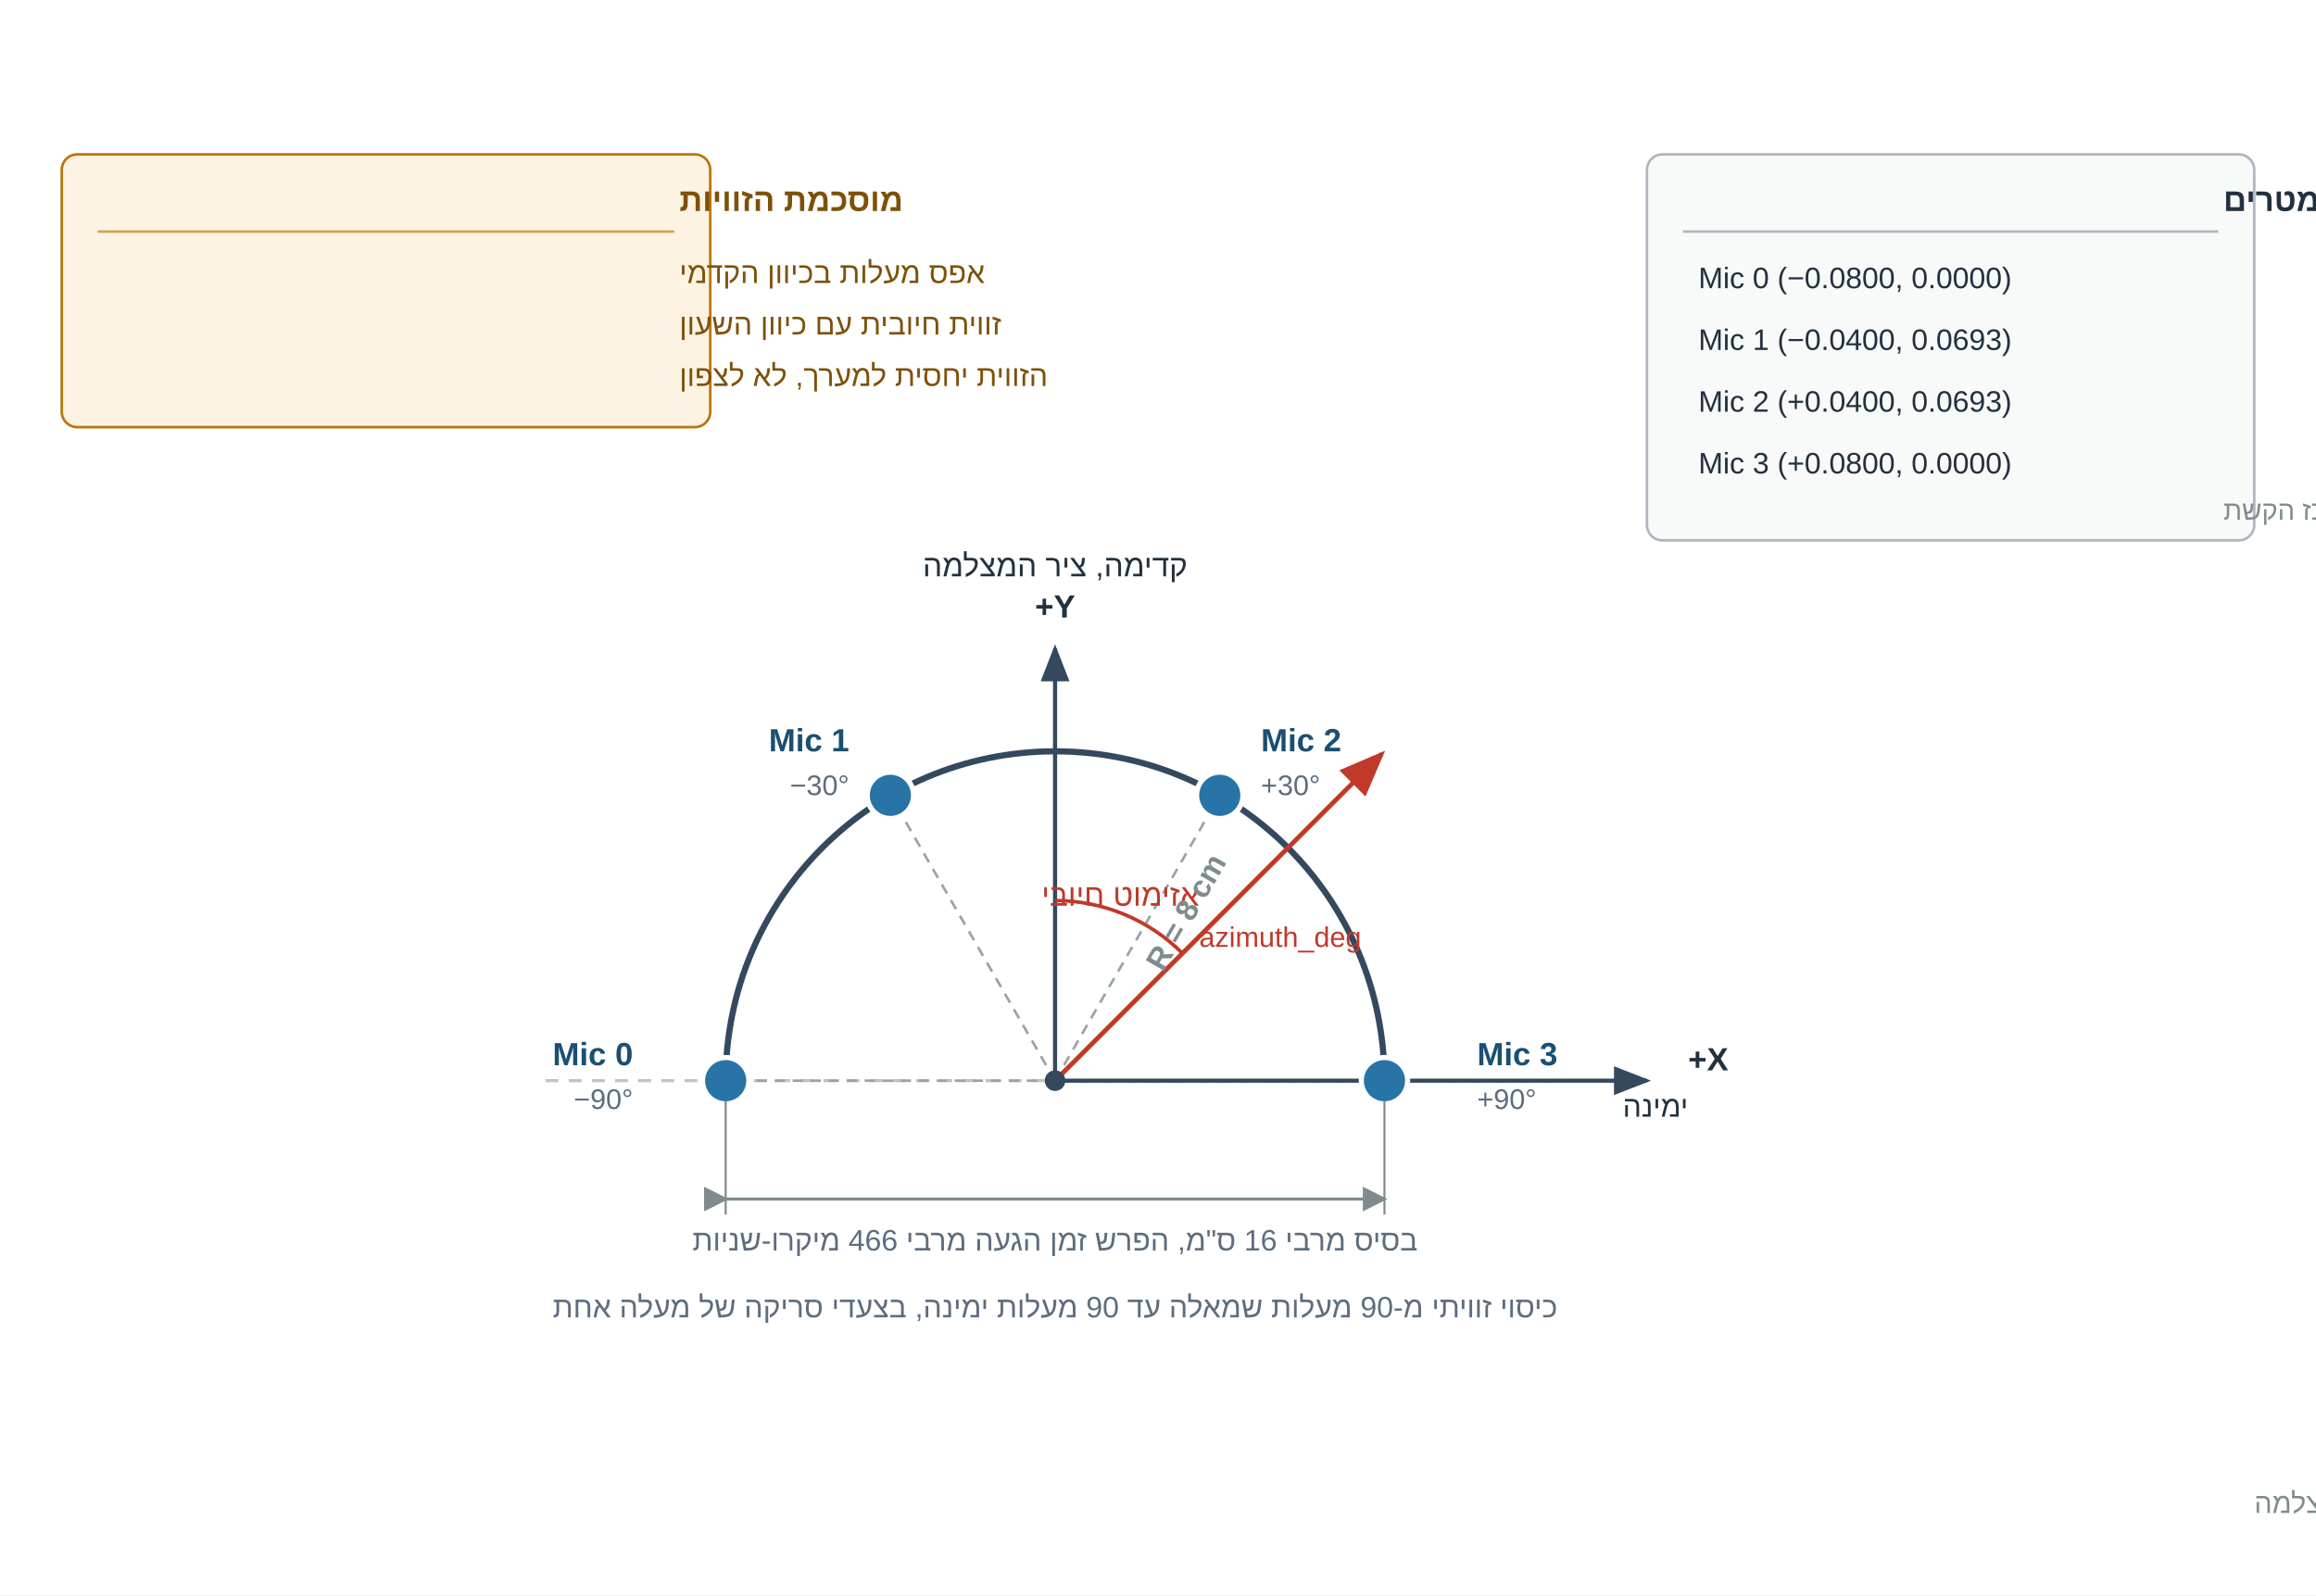
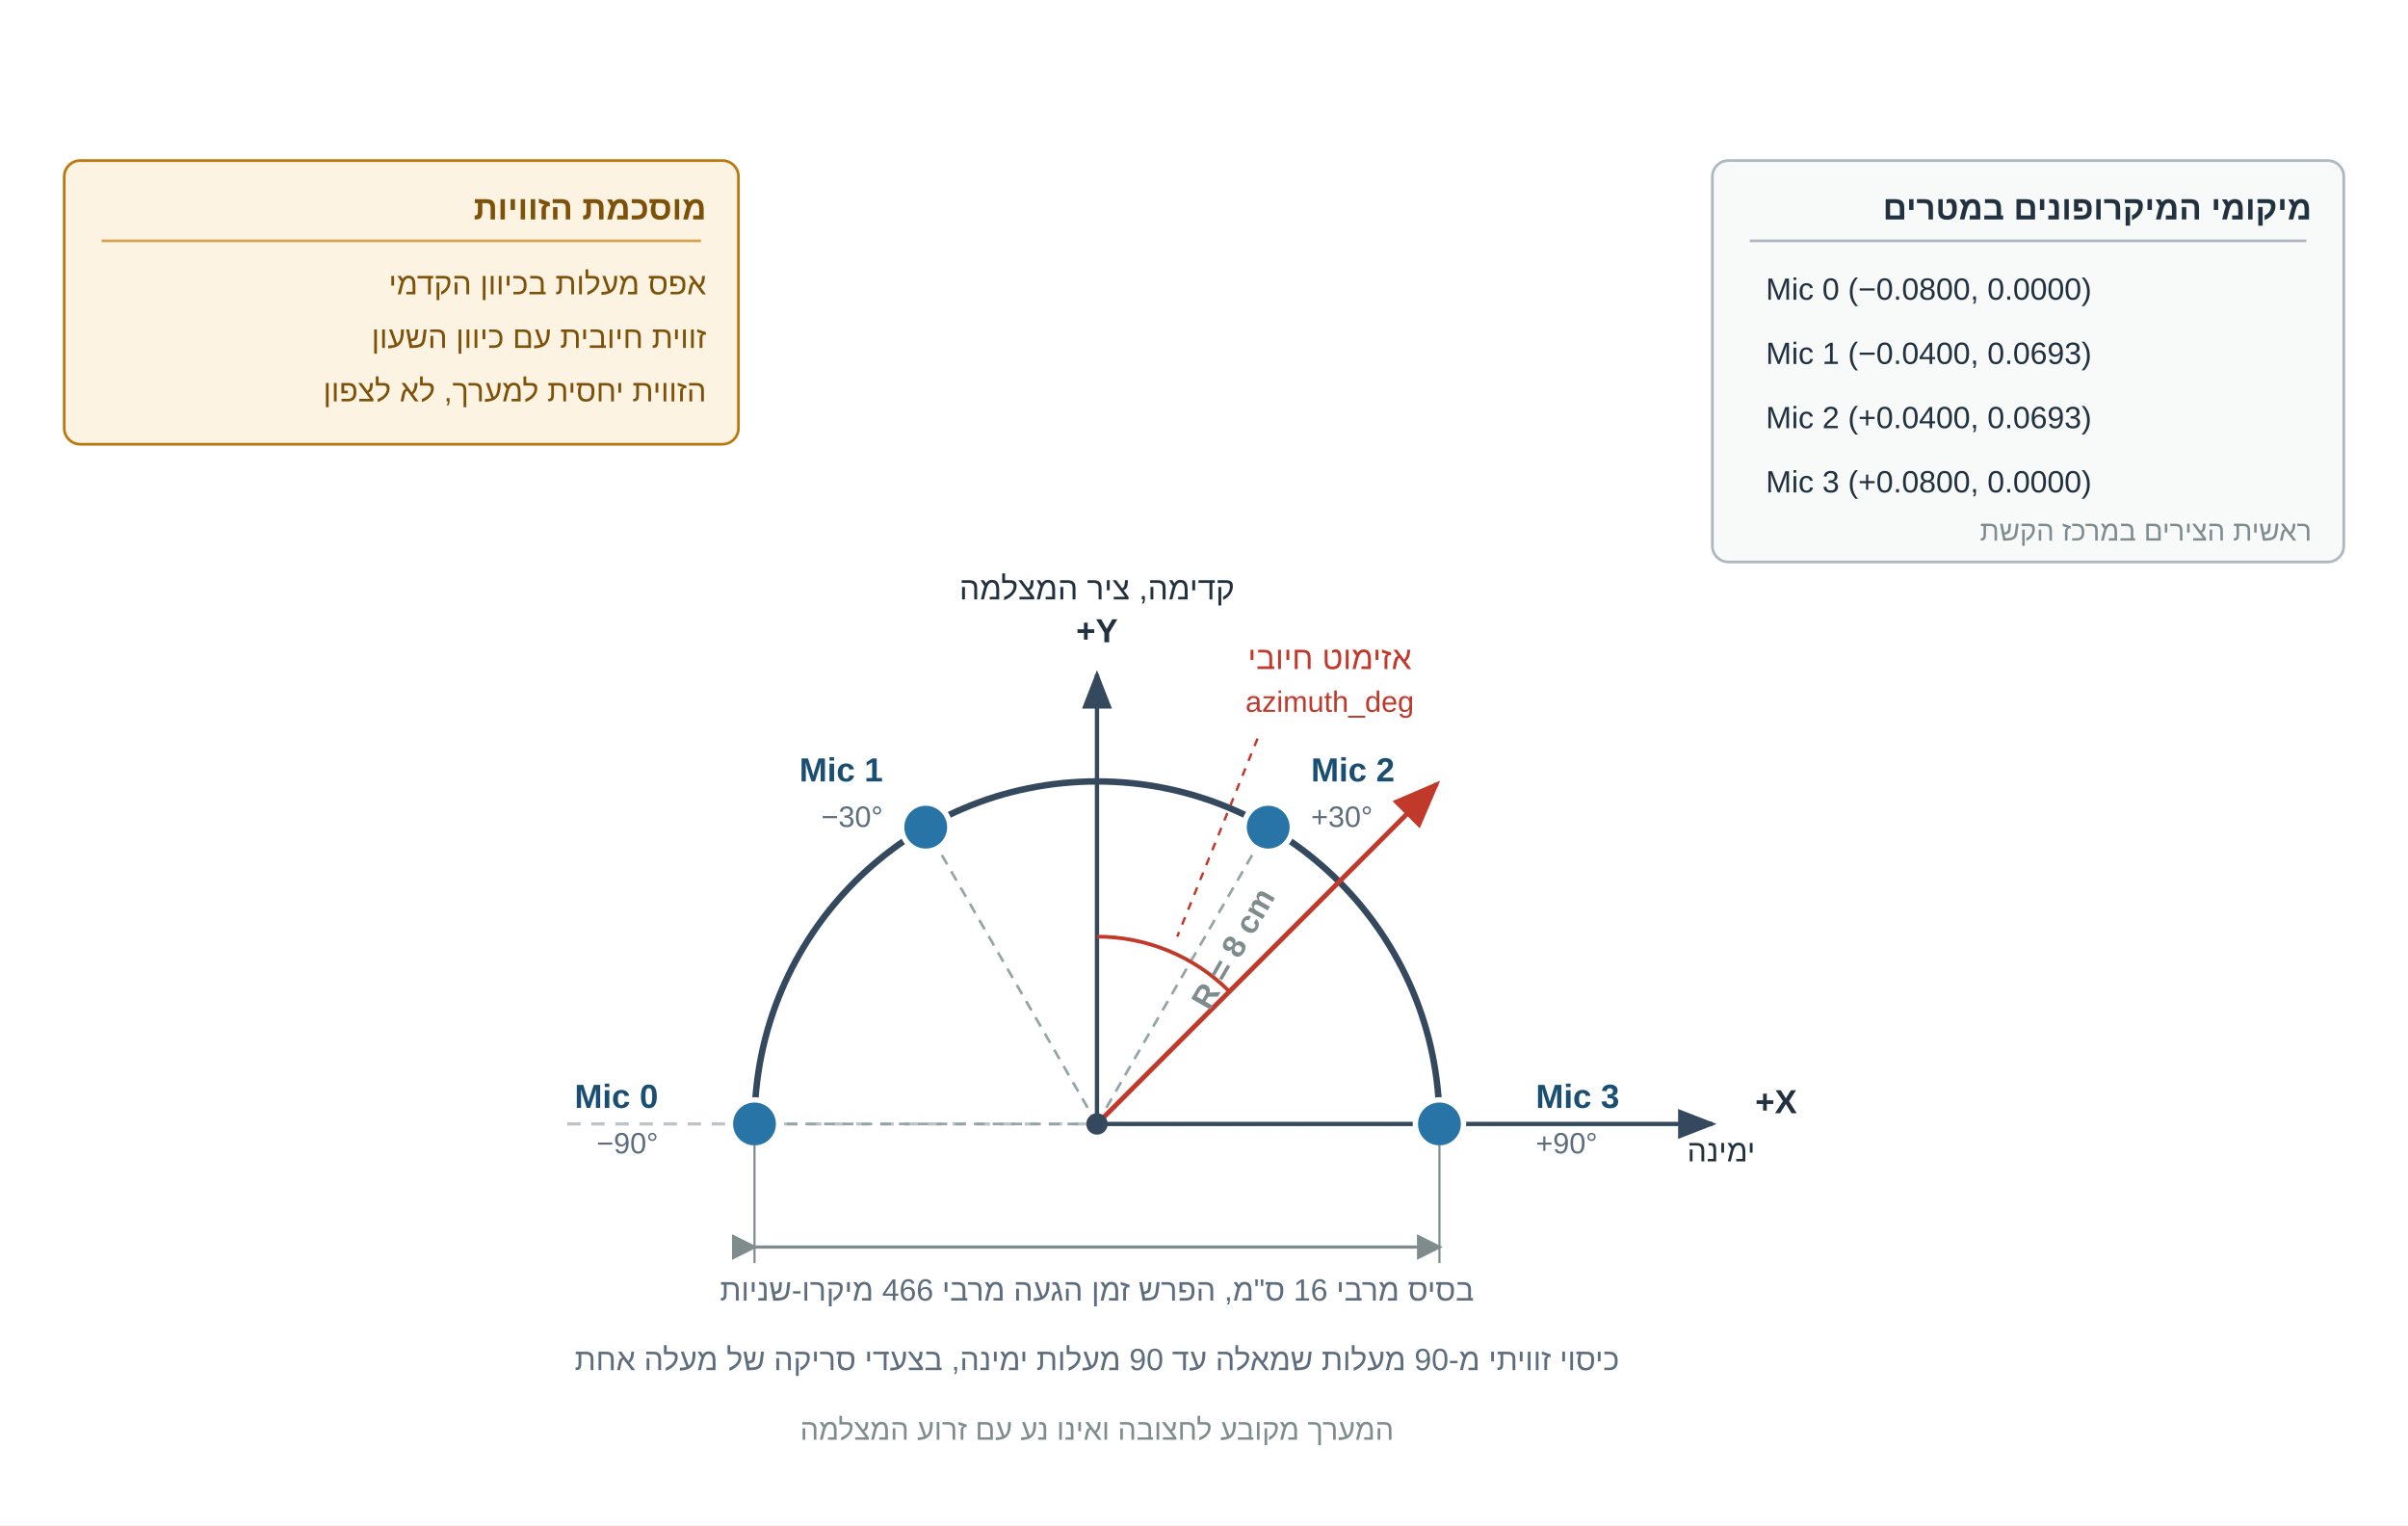
- <svg xmlns="http://www.w3.org/2000/svg" width="900" height="620" viewBox="0 0 900 620" font-family="Arial, 'Segoe UI', 'DejaVu Sans', sans-serif">
+ <svg xmlns="http://www.w3.org/2000/svg" width="900" height="570" viewBox="0 0 900 570" font-family="Arial, 'Segoe UI', 'DejaVu Sans', sans-serif">
  <defs>
    <marker id="axis" markerWidth="9" markerHeight="7" refX="8" refY="3.5" orient="auto">
      <path d="M0,0 L9,3.5 L0,7 Z" fill="#34495e" />
    </marker>
    <marker id="bear" markerWidth="10" markerHeight="8" refX="9" refY="4" orient="auto">
      <path d="M0,0 L10,4 L0,8 Z" fill="#c0392b" />
    </marker>
    <marker id="dimA" markerWidth="8" markerHeight="8" refX="7" refY="4" orient="auto">
      <path d="M0,0 L8,4 L0,8 Z" fill="#7f8c8d" />
    </marker>
  </defs>
-   <rect width="900" height="620" fill="#ffffff" />
+   <rect width="900" height="570" fill="#ffffff" />
  <line x1="212" y1="420" x2="608" y2="420" stroke="#bdc3c7" stroke-width="1.2" stroke-dasharray="5,4" />
  <path d="M 282 420 A 128 128 0 0 1 538 420" fill="none" stroke="#34495e" stroke-width="2.4" />
  <line x1="410" y1="420" x2="282" y2="420" stroke="#95a5a6" stroke-width="1" stroke-dasharray="4,3" />
  <line x1="410" y1="420" x2="346" y2="309.1" stroke="#95a5a6" stroke-width="1" stroke-dasharray="4,3" />
  <line x1="410" y1="420" x2="474" y2="309.1" stroke="#95a5a6" stroke-width="1" stroke-dasharray="4,3" />
  <line x1="410" y1="420" x2="538" y2="420" stroke="#95a5a6" stroke-width="1" stroke-dasharray="4,3" />
  <line x1="410" y1="420" x2="410" y2="252" stroke="#34495e" stroke-width="1.6" marker-end="url(#axis)" />
  <line x1="410" y1="420" x2="640" y2="420" stroke="#34495e" stroke-width="1.6" marker-end="url(#axis)" />
  <text x="410" y="240" font-size="12.5" font-weight="bold" fill="#22313f" text-anchor="middle">+Y</text>
  <text x="410" y="224" font-size="12" fill="#22313f" direction="rtl" text-anchor="middle">קדימה, ציר המצלמה</text>
  <text x="656" y="416" font-size="12.5" font-weight="bold" fill="#22313f">+X</text>
  <text x="656" y="434" font-size="11.5" fill="#22313f" direction="rtl">ימינה</text>
  <line x1="410" y1="420" x2="537" y2="293" stroke="#c0392b" stroke-width="1.8" marker-end="url(#bear)" />
  <path d="M 410 350 A 70 70 0 0 1 459.5 370.5" fill="none" stroke="#c0392b" stroke-width="1.4" />
-   <text x="466" y="352" font-size="12" fill="#c0392b" direction="rtl">אזימוט חיובי</text>
-   <text x="466" y="368" font-size="11" fill="#c0392b">azimuth_deg</text>
+   <line x1="470" y1="276" x2="440" y2="350" stroke="#c0392b" stroke-width="0.9" stroke-dasharray="3,3" />
+   <text x="497" y="250" font-size="12" fill="#c0392b" direction="rtl" text-anchor="middle">אזימוט חיובי</text>
+   <text x="497" y="266" font-size="11" fill="#c0392b" text-anchor="middle">azimuth_deg</text>
  <circle cx="282" cy="420" r="9" fill="#2874a6" stroke="#ffffff" stroke-width="2" />
  <circle cx="346" cy="309.1" r="9" fill="#2874a6" stroke="#ffffff" stroke-width="2" />
  <circle cx="474" cy="309.1" r="9" fill="#2874a6" stroke="#ffffff" stroke-width="2" />
  <circle cx="538" cy="420" r="9" fill="#2874a6" stroke="#ffffff" stroke-width="2" />
  <circle cx="410" cy="420" r="4" fill="#34495e" />
  <text x="246" y="414" font-size="12.5" font-weight="bold" fill="#1b4f72" text-anchor="end">Mic 0</text>
  <text x="246" y="431" font-size="11" fill="#5d6d7e" text-anchor="end">−90°</text>
  <text x="330" y="292" font-size="12.5" font-weight="bold" fill="#1b4f72" text-anchor="end">Mic 1</text>
  <text x="330" y="309" font-size="11" fill="#5d6d7e" text-anchor="end">−30°</text>
  <text x="490" y="292" font-size="12.5" font-weight="bold" fill="#1b4f72">Mic 2</text>
  <text x="490" y="309" font-size="11" fill="#5d6d7e">+30°</text>
  <text x="574" y="414" font-size="12.5" font-weight="bold" fill="#1b4f72">Mic 3</text>
  <text x="574" y="431" font-size="11" fill="#5d6d7e">+90°</text>
  <line x1="410" y1="420" x2="474" y2="309.1" stroke="#7f8c8d" stroke-width="0" />
  <text x="452" y="378" font-size="12" font-weight="bold" fill="#7f8c8d" transform="rotate(-60,452,378)">R = 8 cm</text>
  <line x1="282" y1="466" x2="538" y2="466" stroke="#7f8c8d" stroke-width="1.2" marker-start="url(#dimA)" marker-end="url(#dimA)" />
  <line x1="282" y1="428" x2="282" y2="472" stroke="#7f8c8d" stroke-width="0.8" />
  <line x1="538" y1="428" x2="538" y2="472" stroke="#7f8c8d" stroke-width="0.8" />
  <text x="410" y="486" font-size="11.5" fill="#5d6d7e" direction="rtl" text-anchor="middle">בסיס מרבי 16 ס"מ, הפרש זמן הגעה מרבי 466 מיקרו-שניות</text>
  <text x="410" y="512" font-size="11.5" fill="#5d6d7e" direction="rtl" text-anchor="middle">כיסוי זוויתי מ-90 מעלות שמאלה עד 90 מעלות ימינה, בצעדי סריקה של מעלה אחת</text>
  <rect x="640" y="60" width="236" height="150" rx="6" fill="#f8f9f9" stroke="#aeb6bf" />
-   <text x="864" y="82" font-size="12.5" font-weight="bold" fill="#22313f" direction="rtl" text-anchor="end">מיקומי המיקרופונים במטרים</text>
+   <text x="864" y="82" font-size="12.5" font-weight="bold" fill="#22313f" direction="rtl" text-anchor="start">מיקומי המיקרופונים במטרים</text>
  <line x1="654" y1="90" x2="862" y2="90" stroke="#aeb6bf" />
  <text x="660" y="112" font-size="11.5" fill="#22313f">Mic 0   (−0.0800,  0.0000)</text>
  <text x="660" y="136" font-size="11.5" fill="#22313f">Mic 1   (−0.0400,  0.0693)</text>
  <text x="660" y="160" font-size="11.5" fill="#22313f">Mic 2   (+0.0400,  0.0693)</text>
  <text x="660" y="184" font-size="11.5" fill="#22313f">Mic 3   (+0.0800,  0.0000)</text>
-   <text x="864" y="202" font-size="10.5" fill="#7f8c8d" direction="rtl" text-anchor="end">ראשית הצירים במרכז הקשת</text>
+   <text x="864" y="202" font-size="10.5" fill="#7f8c8d" direction="rtl" text-anchor="start">ראשית הצירים במרכז הקשת</text>
  <rect x="24" y="60" width="252" height="106" rx="6" fill="#fdf3e3" stroke="#b9770e" />
-   <text x="264" y="82" font-size="12.5" font-weight="bold" fill="#7e5109" direction="rtl" text-anchor="end">מוסכמת הזוויות</text>
+   <text x="264" y="82" font-size="12.5" font-weight="bold" fill="#7e5109" direction="rtl" text-anchor="start">מוסכמת הזוויות</text>
  <line x1="38" y1="90" x2="262" y2="90" stroke="#d5a253" />
-   <text x="264" y="110" font-size="11.5" fill="#7e5109" direction="rtl" text-anchor="end">אפס מעלות בכיוון הקדמי</text>
-   <text x="264" y="130" font-size="11.5" fill="#7e5109" direction="rtl" text-anchor="end">זווית חיובית עם כיוון השעון</text>
-   <text x="264" y="150" font-size="11.5" fill="#7e5109" direction="rtl" text-anchor="end">הזווית יחסית למערך, לא לצפון</text>
-   <text x="876" y="588" font-size="11" fill="#7f8c8d" direction="rtl" text-anchor="end">המערך מקובע לחצובה ואינו נע עם זרוע המצלמה</text>
+   <text x="264" y="110" font-size="11.5" fill="#7e5109" direction="rtl" text-anchor="start">אפס מעלות בכיוון הקדמי</text>
+   <text x="264" y="130" font-size="11.5" fill="#7e5109" direction="rtl" text-anchor="start">זווית חיובית עם כיוון השעון</text>
+   <text x="264" y="150" font-size="11.5" fill="#7e5109" direction="rtl" text-anchor="start">הזווית יחסית למערך, לא לצפון</text>
+   <text x="410" y="538" font-size="11" fill="#7f8c8d" direction="rtl" text-anchor="middle">המערך מקובע לחצובה ואינו נע עם זרוע המצלמה</text>
</svg>
